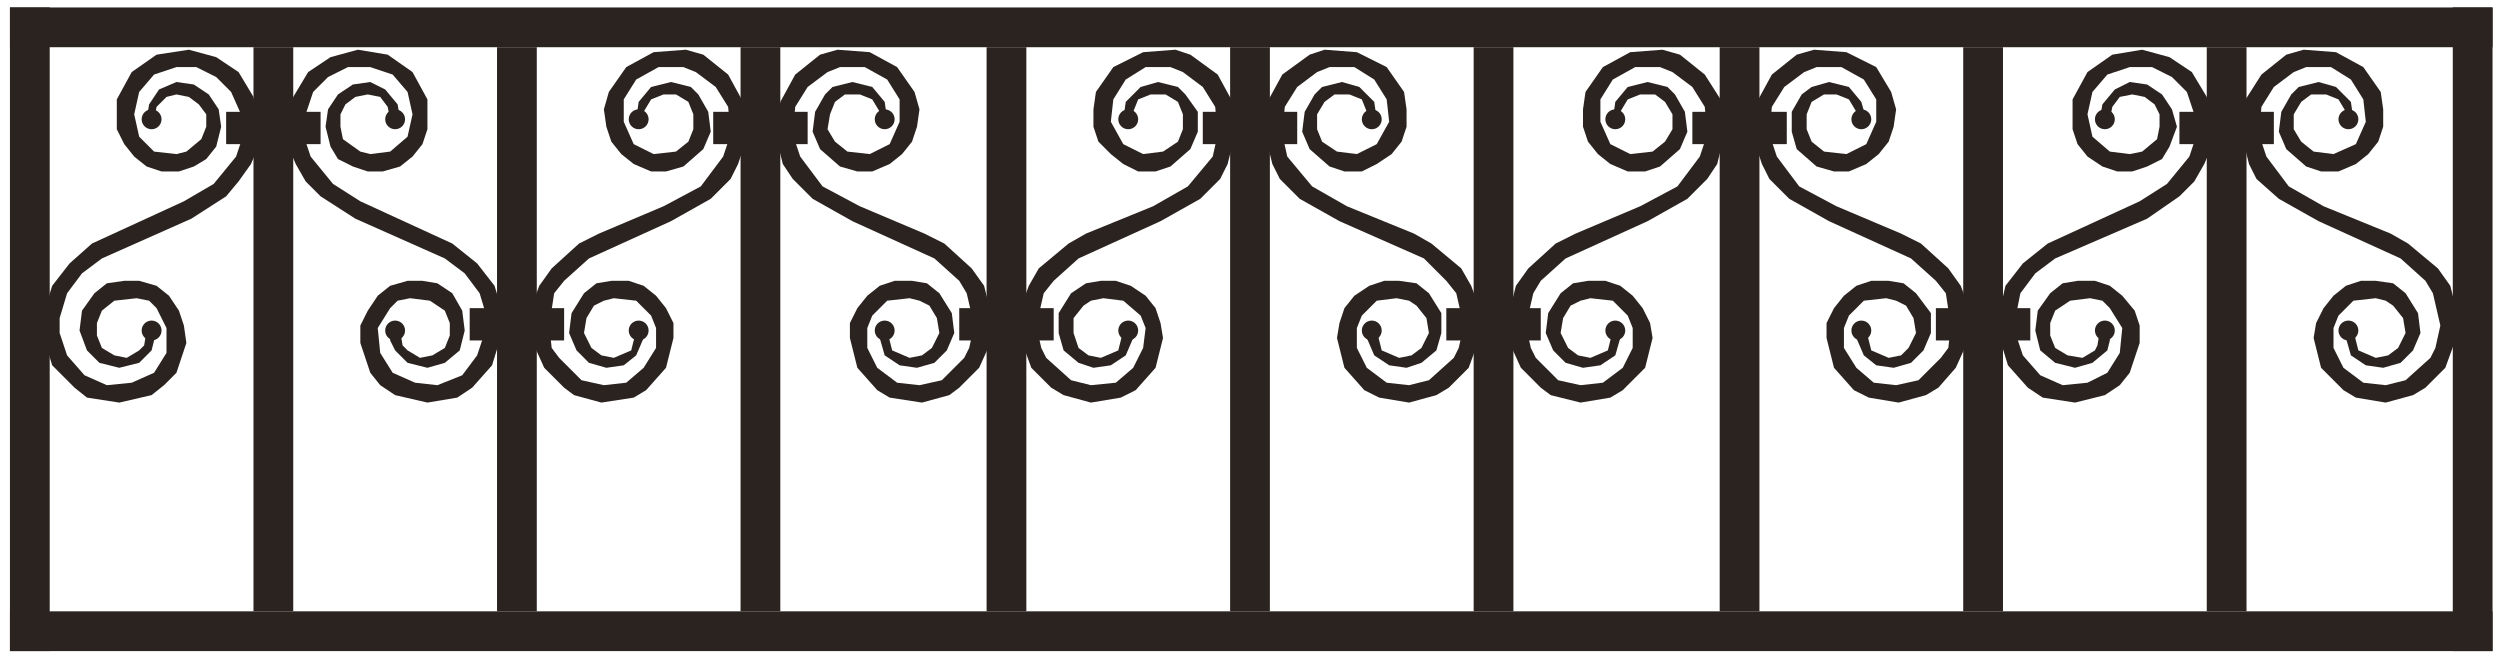
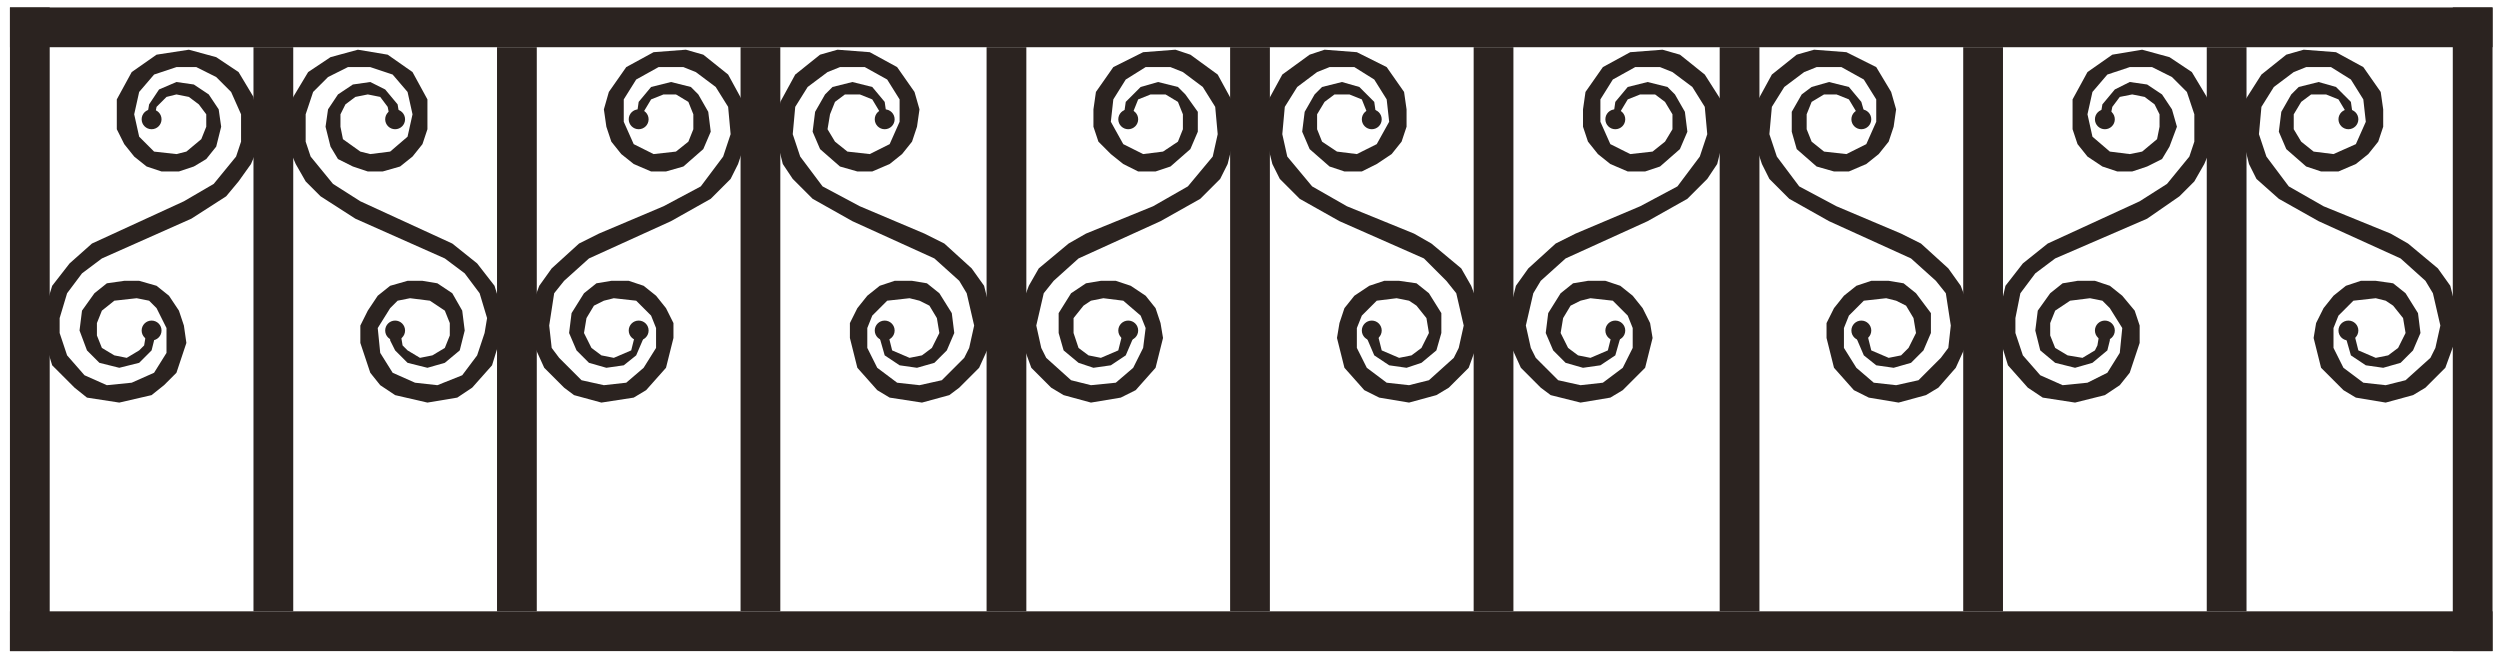
<svg xmlns="http://www.w3.org/2000/svg" viewBox="-503 -1002 1006 265">
  <polygon fill="#2b2320" points="-499,-740 500,-740 500,-756 -499,-756" />
  <polygon fill="#2b2320" points="-499,-983 500,-983 500,-999 -499,-999" />
  <polygon fill="#2b2320" points="-499,-740 -483,-740 -483,-999 -499,-999" />
  <polygon fill="#2b2320" points="484,-740 500,-740 500,-999 484,-999" />
  <polygon fill="#2b2320" points="-401,-756 -385,-756 -385,-983 -401,-983" />
  <polygon fill="#2b2320" points="-303,-756 -287,-756 -287,-983 -303,-983" />
  <polygon fill="#2b2320" points="-205,-756 -189,-756 -189,-983 -205,-983" />
  <polygon fill="#2b2320" points="-106,-756 -90,-756 -90,-983 -106,-983" />
  <polygon fill="#2b2320" points="-8,-756 8,-756 8,-983 -8,-983" />
  <polygon fill="#2b2320" points="90,-756 106,-756 106,-983 90,-983" />
  <polygon fill="#2b2320" points="189,-756 205,-756 205,-983 189,-983" />
  <polygon fill="#2b2320" points="287,-756 303,-756 303,-983 287,-983" />
  <polygon fill="#2b2320" points="385,-756 401,-756 401,-983 385,-983" />
  <polygon fill="#2b2320" points="-444,-954 -443,-960 -439,-966 -432,-969 -425,-968 -419,-964 -415,-958 -414,-951 -416,-943 -420,-938 -425,-935 -431,-933 -438,-933 -444,-935 -449,-939 -453,-944 -456,-950 -456,-962 -450,-973 -440,-980 -427,-982 -416,-979 -407,-973 -401,-963 -399,-951 -399,-943 -402,-936 -407,-929 -412,-923 -426,-914 -462,-898 -470,-892 -476,-884 -479,-874 -479,-868 -476,-859 -469,-851 -460,-847 -450,-848 -441,-852 -436,-860 -436,-870 -440,-878 -443,-881 -448,-882 -457,-881 -462,-877 -464,-872 -464,-867 -462,-862 -457,-859 -452,-858 -447,-861 -445,-863 -444,-869 -441,-869 -441,-865 -442,-861 -447,-856 -455,-854 -463,-856 -468,-861 -471,-869 -470,-877 -465,-884 -460,-888 -453,-889 -447,-889 -440,-887 -435,-883 -431,-877 -429,-871 -428,-864 -432,-852 -437,-847 -442,-843 -455,-840 -468,-842 -473,-846 -482,-855 -486,-868 -486,-874 -482,-887 -475,-896 -466,-904 -429,-921 -417,-928 -408,-939 -406,-945 -406,-956 -410,-965 -416,-971 -424,-975 -432,-975 -441,-972 -447,-965 -449,-956 -447,-947 -441,-941 -432,-940 -428,-941 -422,-946 -420,-951 -420,-956 -423,-960 -427,-963 -432,-964 -436,-963 -440,-959 -441,-954" />
  <circle fill="#2b2320" cx="-442" cy="-954" r="4" />
  <circle fill="#2b2320" cx="-442" cy="-869" r="4" />
-   <polygon fill="#2b2320" points="-412,-944 -374,-944 -374,-957 -412,-957" />
  <polygon fill="#2b2320" points="-346,-954 -347,-959 -350,-963 -355,-964 -360,-963 -364,-960 -366,-956 -366,-951 -365,-946 -358,-941 -354,-940 -346,-941 -339,-947 -337,-956 -339,-965 -345,-972 -354,-975 -363,-975 -371,-971 -377,-965 -380,-956 -380,-945 -378,-939 -369,-928 -358,-921 -321,-904 -311,-896 -304,-887 -300,-874 -301,-868 -305,-855 -313,-846 -319,-842 -331,-840 -344,-843 -350,-847 -354,-852 -358,-864 -358,-871 -355,-877 -351,-883 -346,-887 -339,-889 -333,-889 -327,-888 -321,-884 -317,-877 -316,-869 -318,-861 -324,-856 -331,-854 -339,-856 -344,-861 -346,-865 -346,-869 -342,-869 -341,-863 -339,-861 -334,-858 -329,-859 -324,-862 -322,-867 -322,-872 -324,-877 -330,-881 -338,-882 -343,-881 -346,-878 -351,-870 -350,-860 -345,-852 -336,-848 -327,-847 -317,-851 -311,-859 -308,-868 -307,-874 -310,-884 -316,-892 -324,-898 -360,-914 -374,-923 -380,-929 -384,-936 -387,-943 -388,-951 -385,-963 -379,-973 -370,-979 -359,-982 -347,-980 -337,-973 -331,-962 -331,-950 -333,-944 -337,-939 -342,-935 -349,-933 -355,-933 -361,-935 -367,-938 -370,-943 -372,-951 -371,-958 -367,-964 -361,-968 -354,-969 -348,-966 -343,-960 -342,-954" />
  <circle fill="#2b2320" cx="-344" cy="-954" r="4" />
  <circle fill="#2b2320" cx="-344" cy="-869" r="4" />
-   <polygon fill="#2b2320" points="-314,-865 -276,-865 -276,-878 -314,-878" />
  <polygon fill="#2b2320" points="-247,-954 -246,-961 -241,-967 -233,-969 -225,-967 -222,-964 -218,-957 -217,-949 -220,-942 -228,-935 -235,-933 -241,-933 -248,-936 -253,-940 -257,-945 -259,-951 -260,-958 -258,-965 -251,-975 -240,-981 -227,-982 -220,-980 -210,-972 -204,-961 -202,-948 -206,-936 -209,-930 -217,-922 -233,-913 -266,-898 -276,-889 -280,-884 -282,-871 -281,-862 -278,-858 -269,-849 -260,-847 -251,-848 -244,-854 -239,-862 -239,-870 -241,-875 -247,-881 -256,-882 -260,-881 -264,-879 -267,-874 -268,-868 -265,-862 -261,-859 -256,-858 -249,-861 -247,-869 -244,-869 -244,-866 -247,-859 -252,-855 -259,-854 -266,-856 -271,-861 -274,-868 -273,-876 -268,-884 -263,-888 -257,-889 -250,-889 -244,-887 -239,-883 -235,-878 -232,-872 -232,-866 -235,-854 -243,-845 -248,-842 -261,-840 -272,-843 -276,-846 -284,-854 -289,-865 -289,-871 -289,-879 -286,-887 -281,-894 -270,-904 -262,-908 -236,-919 -221,-927 -212,-939 -209,-948 -210,-959 -215,-967 -223,-973 -228,-975 -238,-975 -247,-970 -252,-962 -252,-953 -248,-944 -240,-940 -231,-941 -226,-945 -224,-950 -224,-956 -226,-961 -231,-964 -236,-964 -241,-962 -244,-957 -244,-954" />
  <circle fill="#2b2320" cx="-246" cy="-954" r="4" />
  <circle fill="#2b2320" cx="-246" cy="-869" r="4" />
-   <polygon fill="#2b2320" points="-216,-944 -178,-944 -178,-957 -216,-957" />
  <polygon fill="#2b2320" points="-149,-954 -149,-957 -152,-962 -157,-964 -163,-964 -167,-961 -169,-956 -170,-950 -167,-945 -162,-941 -153,-940 -145,-944 -141,-953 -141,-962 -146,-970 -155,-975 -165,-975 -170,-973 -178,-967 -183,-959 -184,-948 -181,-939 -172,-927 -157,-919 -131,-908 -123,-904 -112,-894 -107,-887 -105,-879 -104,-871 -104,-865 -109,-854 -117,-846 -121,-843 -132,-840 -145,-842 -150,-845 -158,-854 -161,-866 -161,-872 -158,-878 -154,-883 -149,-887 -143,-889 -136,-889 -130,-888 -125,-884 -120,-876 -119,-868 -122,-861 -127,-856 -134,-854 -141,-855 -147,-859 -149,-866 -149,-869 -146,-869 -144,-861 -137,-858 -132,-859 -128,-862 -125,-868 -126,-874 -129,-879 -133,-881 -137,-882 -146,-881 -152,-875 -154,-870 -154,-862 -150,-854 -142,-848 -133,-847 -124,-849 -115,-858 -113,-862 -111,-871 -114,-884 -117,-889 -127,-898 -160,-913 -176,-922 -184,-930 -188,-936 -191,-948 -189,-961 -183,-972 -173,-980 -166,-982 -153,-981 -142,-975 -135,-965 -133,-958 -134,-951 -136,-945 -140,-940 -145,-936 -152,-933 -158,-933 -165,-935 -173,-942 -176,-949 -175,-957 -171,-964 -168,-967 -160,-969 -152,-967 -147,-961 -146,-954" />
  <circle fill="#2b2320" cx="-147" cy="-954" r="4" />
  <circle fill="#2b2320" cx="-147" cy="-869" r="4" />
-   <polygon fill="#2b2320" points="-117,-865 -79,-865 -79,-878 -117,-878" />
  <polygon fill="#2b2320" points="-51,-954 -50,-961 -44,-967 -37,-969 -29,-967 -26,-964 -21,-957 -21,-949 -24,-942 -32,-935 -38,-933 -45,-933 -51,-936 -56,-940 -61,-945 -63,-951 -63,-958 -62,-965 -55,-975 -43,-981 -30,-982 -24,-980 -13,-972 -7,-961 -6,-948 -9,-936 -12,-930 -20,-922 -36,-913 -69,-898 -79,-889 -83,-884 -86,-871 -84,-862 -82,-858 -72,-849 -64,-847 -54,-848 -47,-854 -43,-862 -42,-870 -44,-875 -51,-881 -59,-882 -64,-881 -67,-879 -71,-874 -71,-868 -69,-862 -65,-859 -60,-858 -53,-861 -51,-869 -47,-869 -47,-866 -50,-859 -56,-855 -63,-854 -69,-856 -75,-861 -77,-868 -77,-876 -72,-884 -66,-888 -60,-889 -54,-889 -48,-887 -42,-883 -38,-878 -36,-872 -35,-866 -38,-854 -46,-845 -52,-842 -64,-840 -75,-843 -80,-846 -88,-854 -92,-865 -93,-871 -92,-879 -89,-887 -85,-894 -73,-904 -66,-908 -39,-919 -25,-927 -15,-939 -13,-948 -14,-959 -19,-967 -27,-973 -32,-975 -42,-975 -50,-970 -55,-962 -56,-953 -51,-944 -43,-940 -35,-941 -29,-945 -27,-950 -27,-956 -29,-961 -34,-964 -40,-964 -45,-962 -47,-957 -47,-954" />
  <circle fill="#2b2320" cx="-49" cy="-954" r="4" />
  <circle fill="#2b2320" cx="-49" cy="-869" r="4" />
-   <polygon fill="#2b2320" points="-19,-944 19,-944 19,-957 -19,-957" />
  <polygon fill="#2b2320" points="47,-954 47,-957 45,-962 40,-964 34,-964 30,-961 27,-956 27,-950 29,-945 35,-941 43,-940 51,-944 56,-953 55,-962 50,-970 42,-975 32,-975 27,-973 19,-967 14,-959 13,-948 15,-939 25,-927 39,-919 66,-908 73,-904 85,-894 89,-887 92,-879 93,-871 92,-865 88,-854 80,-846 75,-843 64,-840 52,-842 46,-845 38,-854 35,-866 36,-872 38,-878 42,-883 48,-887 54,-889 60,-889 67,-888 72,-884 77,-876 77,-868 75,-861 69,-856 63,-854 56,-855 50,-859 47,-866 47,-869 51,-869 53,-861 60,-858 65,-859 69,-862 72,-868 71,-874 67,-879 64,-881 59,-882 51,-881 45,-875 43,-870 43,-862 47,-854 55,-848 64,-847 72,-849 82,-858 84,-862 86,-871 83,-884 79,-889 70,-898 36,-913 20,-922 12,-930 9,-936 6,-948 7,-961 13,-972 24,-980 30,-982 43,-981 55,-975 62,-965 63,-958 63,-951 61,-945 57,-940 51,-936 45,-933 38,-933 32,-935 24,-942 21,-949 22,-957 26,-964 29,-967 37,-969 44,-967 50,-961 51,-954" />
  <circle fill="#2b2320" cx="49" cy="-954" r="4" />
  <circle fill="#2b2320" cx="49" cy="-869" r="4" />
-   <polygon fill="#2b2320" points="79,-865 117,-865 117,-878 79,-878" />
  <polygon fill="#2b2320" points="146,-954 147,-961 152,-967 160,-969 168,-967 171,-964 175,-957 176,-949 173,-942 165,-935 159,-933 152,-933 145,-936 140,-940 136,-945 134,-951 134,-958 135,-965 142,-975 153,-981 166,-982 173,-980 183,-972 190,-961 191,-948 188,-936 184,-930 176,-922 160,-913 127,-898 117,-889 114,-884 111,-871 113,-862 115,-858 124,-849 133,-847 142,-848 150,-854 154,-862 154,-870 152,-875 146,-881 137,-882 133,-881 129,-879 126,-874 125,-868 128,-862 132,-859 137,-858 144,-861 146,-869 149,-869 149,-866 147,-859 141,-855 134,-854 127,-856 122,-861 119,-868 120,-876 125,-884 130,-888 136,-889 143,-889 149,-887 154,-883 158,-878 161,-872 162,-866 159,-854 150,-845 145,-842 133,-840 121,-843 117,-846 109,-854 104,-865 104,-871 105,-879 107,-887 112,-894 123,-904 131,-908 157,-919 172,-927 181,-939 184,-948 183,-959 178,-967 170,-973 165,-975 155,-975 146,-970 141,-962 141,-953 145,-944 153,-940 162,-941 167,-945 170,-950 170,-956 167,-961 163,-964 157,-964 152,-962 149,-957 149,-954" />
  <circle fill="#2b2320" cx="147" cy="-954" r="4" />
  <circle fill="#2b2320" cx="147" cy="-869" r="4" />
-   <polygon fill="#2b2320" points="178,-944 216,-944 216,-957 178,-957" />
  <polygon fill="#2b2320" points="244,-954 244,-957 241,-962 236,-964 231,-964 226,-961 224,-956 224,-950 226,-945 231,-941 240,-940 248,-944 252,-953 252,-962 247,-970 238,-975 228,-975 223,-973 215,-967 210,-959 209,-948 212,-939 221,-927 236,-919 262,-908 270,-904 281,-894 286,-887 289,-879 289,-871 289,-865 284,-854 277,-846 272,-843 261,-840 249,-842 243,-845 235,-854 232,-866 232,-872 235,-878 239,-883 244,-887 250,-889 257,-889 263,-888 268,-884 274,-876 274,-868 271,-861 266,-856 259,-854 252,-855 247,-859 244,-866 244,-869 248,-869 250,-861 257,-858 262,-859 265,-862 268,-868 267,-874 264,-879 260,-881 256,-882 247,-881 241,-875 239,-870 239,-862 244,-854 251,-848 260,-847 269,-849 278,-858 281,-862 282,-871 280,-884 276,-889 266,-898 233,-913 217,-922 209,-930 206,-936 202,-948 204,-961 210,-972 220,-980 227,-982 240,-981 252,-975 258,-965 260,-958 259,-951 257,-945 253,-940 248,-936 241,-933 235,-933 228,-935 220,-942 218,-949 218,-957 222,-964 226,-967 233,-969 241,-967 246,-961 248,-954" />
  <circle fill="#2b2320" cx="246" cy="-954" r="4" />
  <circle fill="#2b2320" cx="246" cy="-869" r="4" />
-   <polygon fill="#2b2320" points="276,-865 314,-865 314,-878 276,-878" />
  <polygon fill="#2b2320" points="342,-954 343,-960 348,-966 354,-969 361,-968 367,-964 371,-958 373,-951 370,-943 367,-938 361,-935 355,-933 349,-933 343,-935 337,-939 333,-944 331,-950 331,-962 337,-973 347,-980 359,-982 370,-979 379,-973 385,-963 388,-951 387,-943 384,-936 380,-929 374,-923 361,-914 324,-898 316,-892 310,-884 308,-874 308,-868 311,-859 318,-851 327,-847 337,-848 345,-852 350,-860 351,-870 346,-878 343,-881 338,-882 330,-881 324,-877 322,-872 322,-867 324,-862 329,-859 335,-858 340,-861 341,-863 342,-869 346,-869 346,-865 345,-861 339,-856 332,-854 324,-856 318,-861 316,-869 317,-877 322,-884 327,-888 333,-889 340,-889 346,-887 351,-883 356,-877 358,-871 358,-864 354,-852 350,-847 344,-843 332,-840 319,-842 313,-846 305,-855 301,-868 301,-874 304,-887 311,-896 321,-904 358,-921 369,-928 378,-939 380,-945 380,-956 377,-965 371,-971 363,-975 354,-975 345,-972 339,-965 337,-956 339,-947 346,-941 354,-940 359,-941 365,-946 366,-951 366,-956 364,-960 360,-963 355,-964 350,-963 347,-959 346,-954" />
  <circle fill="#2b2320" cx="344" cy="-954" r="4" />
  <circle fill="#2b2320" cx="344" cy="-869" r="4" />
-   <polygon fill="#2b2320" points="374,-944 412,-944 412,-957 374,-957" />
  <polygon fill="#2b2320" points="441,-954 441,-957 438,-962 433,-964 427,-964 423,-961 420,-956 420,-950 423,-945 428,-941 436,-940 445,-944 449,-953 448,-962 443,-970 435,-975 425,-975 420,-973 412,-967 407,-959 406,-948 409,-939 418,-927 432,-919 459,-908 466,-904 478,-894 483,-887 485,-879 486,-871 485,-865 481,-854 473,-846 468,-843 457,-840 445,-842 440,-845 431,-854 428,-866 429,-872 432,-878 436,-883 441,-887 447,-889 453,-889 460,-888 465,-884 470,-876 471,-868 468,-861 463,-856 456,-854 449,-855 443,-859 441,-866 441,-869 444,-869 446,-861 453,-858 458,-859 462,-862 465,-868 464,-874 460,-879 457,-881 453,-882 444,-881 438,-875 436,-870 436,-862 440,-854 448,-848 457,-847 465,-849 475,-858 477,-862 479,-871 476,-884 473,-889 463,-898 430,-913 414,-922 405,-930 402,-936 399,-948 400,-961 407,-972 417,-980 424,-982 437,-981 448,-975 455,-965 456,-958 456,-951 454,-945 450,-940 445,-936 438,-933 431,-933 425,-935 417,-942 414,-949 415,-957 419,-964 422,-967 430,-969 437,-967 443,-961 444,-954" />
  <circle fill="#2b2320" cx="442" cy="-954" r="4" />
  <circle fill="#2b2320" cx="442" cy="-869" r="4" />
</svg>
